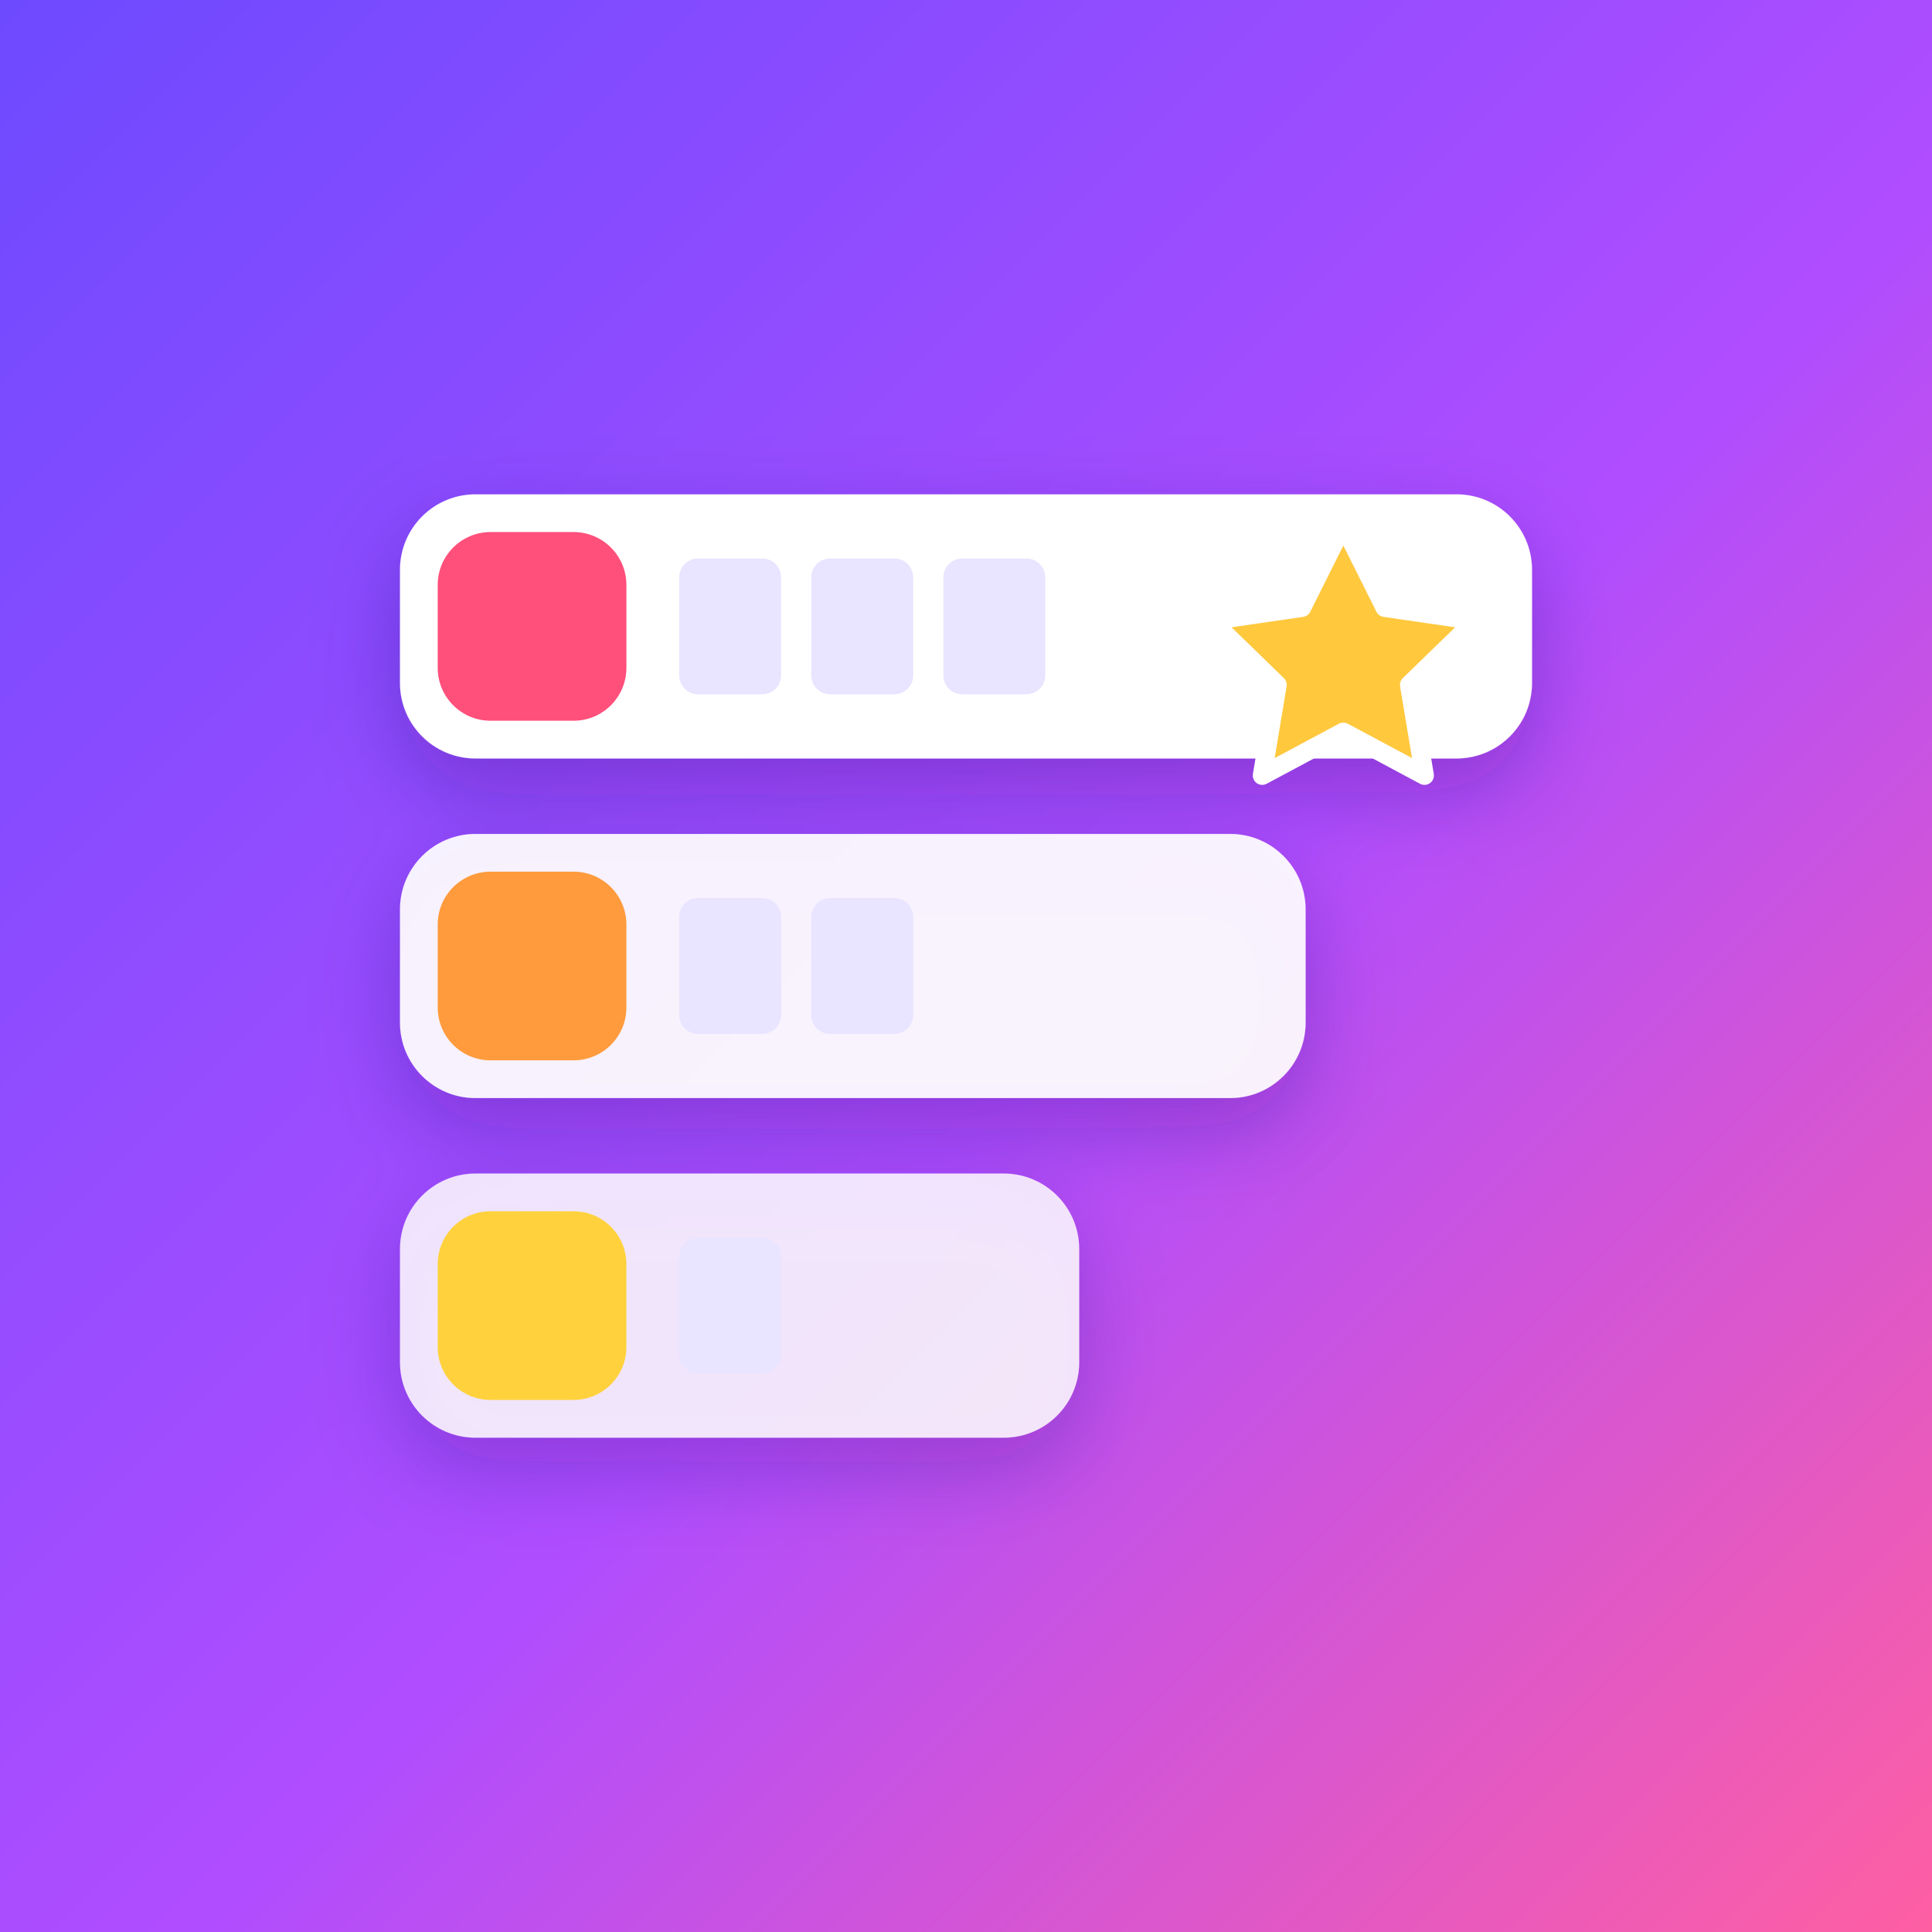
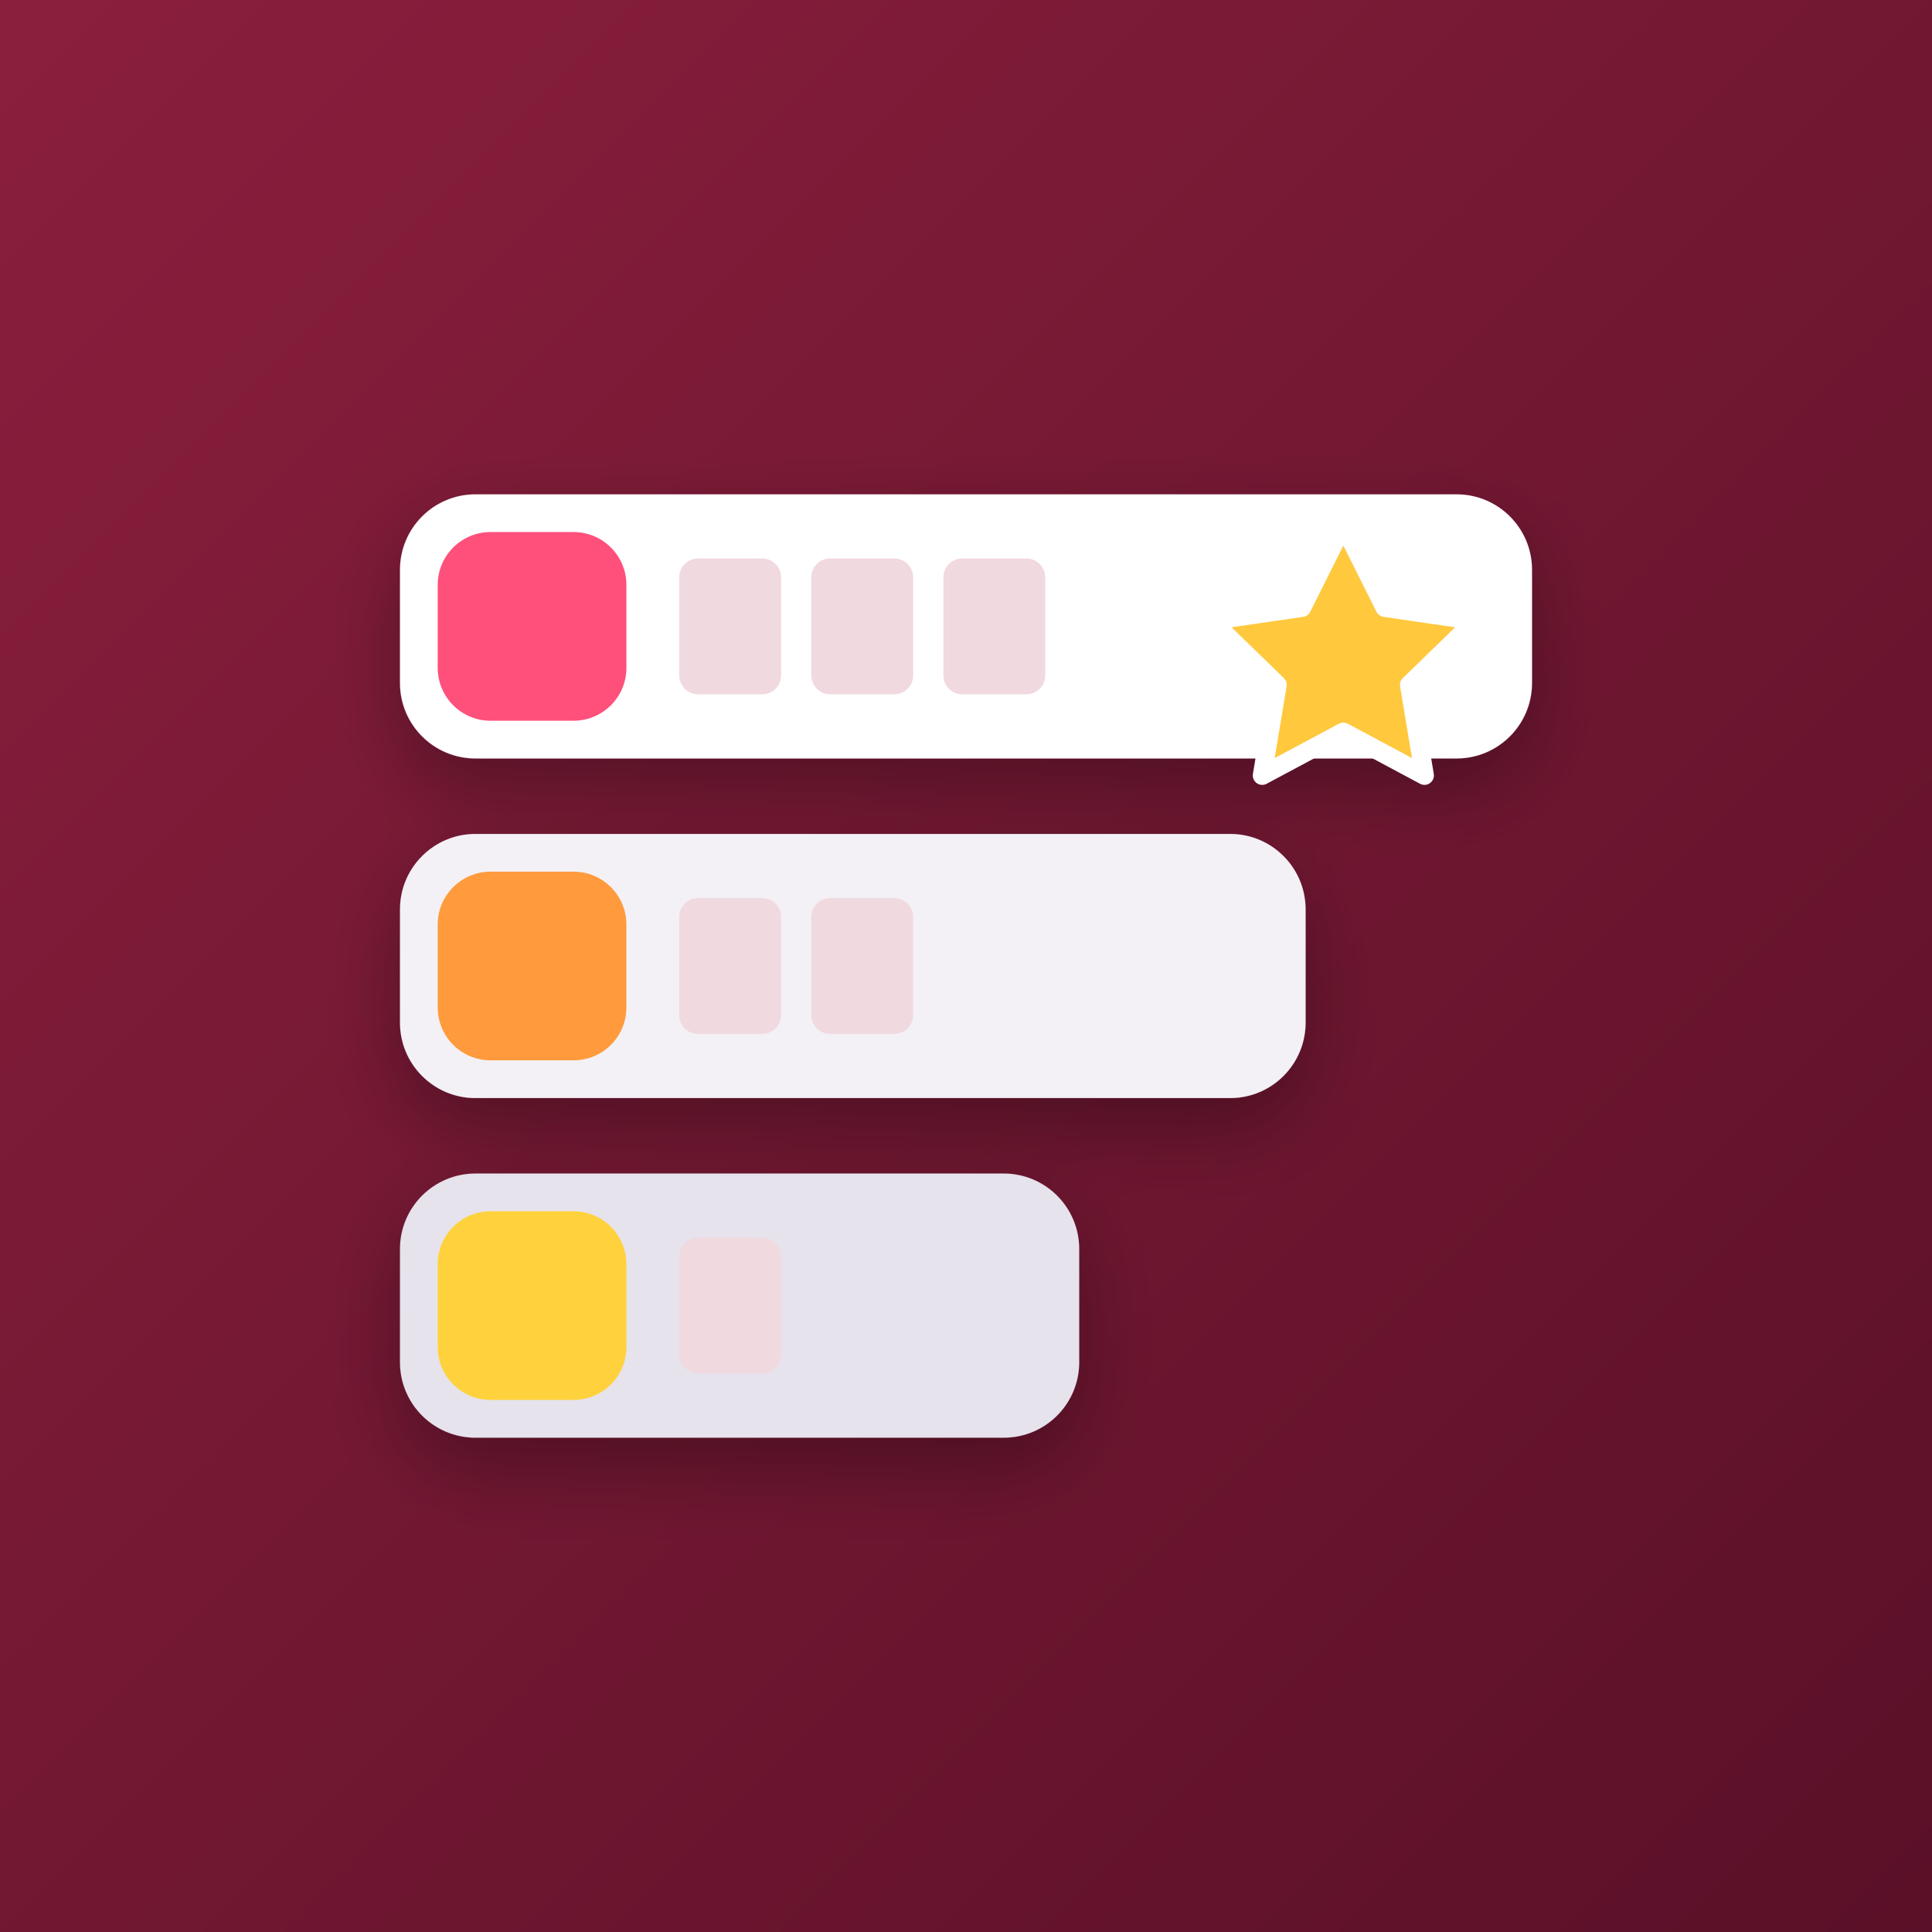
<svg xmlns="http://www.w3.org/2000/svg" width="1024" height="1024" viewBox="0 0 1024 1024">
  <defs>
    <linearGradient id="bg" x1="0" y1="0" x2="1" y2="1">
-       <stop offset="0" stop-color="#6d4aff" />
-       <stop offset=".55" stop-color="#b04dff" />
-       <stop offset="1" stop-color="#ff5fa2" />
+       <stop offset="0" stop-color="#8a1f3d" />
+       <stop offset="1" stop-color="#5a1028" />
    </linearGradient>
    <filter id="sh" x="-20%" y="-20%" width="140%" height="160%">
-       <feDropShadow dx="0" dy="18" stdDeviation="22" flood-color="#2a0f6b" flood-opacity=".28" />
+       <feDropShadow dx="0" dy="16" stdDeviation="20" flood-color="#000000" flood-opacity=".3" />
    </filter>
  </defs>
  <rect width="1024" height="1024" fill="url(#bg)" />
  <g filter="url(#sh)">
-     <rect x="212" y="262" width="600" height="140" rx="40" fill="#fff" />
-     <rect x="212" y="442" width="480" height="140" rx="40" fill="#fff" fill-opacity=".92" />
-     <rect x="212" y="622" width="360" height="140" rx="40" fill="#fff" fill-opacity=".84" />
+     <rect x="212" y="262" width="600" height="140" rx="40" fill="#ffffff" />
+     <rect x="212" y="442" width="480" height="140" rx="40" fill="#f3f1f6" />
+     <rect x="212" y="622" width="360" height="140" rx="40" fill="#e6e3ec" />
  </g>
  <rect x="232" y="282" width="100" height="100" rx="28" fill="#ff4f7b" />
  <rect x="232" y="462" width="100" height="100" rx="28" fill="#ff9b3d" />
  <rect x="232" y="642" width="100" height="100" rx="28" fill="#ffd23d" />
-   <g fill="#e9e4ff">
+   <g fill="#f1d9e0">
    <rect x="360" y="296" width="54" height="72" rx="10" />
    <rect x="430" y="296" width="54" height="72" rx="10" />
    <rect x="500" y="296" width="54" height="72" rx="10" />
    <rect x="360" y="476" width="54" height="72" rx="10" />
    <rect x="430" y="476" width="54" height="72" rx="10" />
    <rect x="360" y="656" width="54" height="72" rx="10" />
  </g>
-   <path d="M712 278 l22 44 48 7 -35 34 8 48 -43 -23 -43 23 8 -48 -35 -34 48 -7z" fill="#ffc83d" stroke="#fff" stroke-width="10" stroke-linejoin="round" />
+   <path d="M712 278 l22 44 48 7 -35 34 8 48 -43 -23 -43 23 8 -48 -35 -34 48 -7z" fill="#ffc83d" stroke="#ffffff" stroke-width="10" stroke-linejoin="round" />
</svg>
